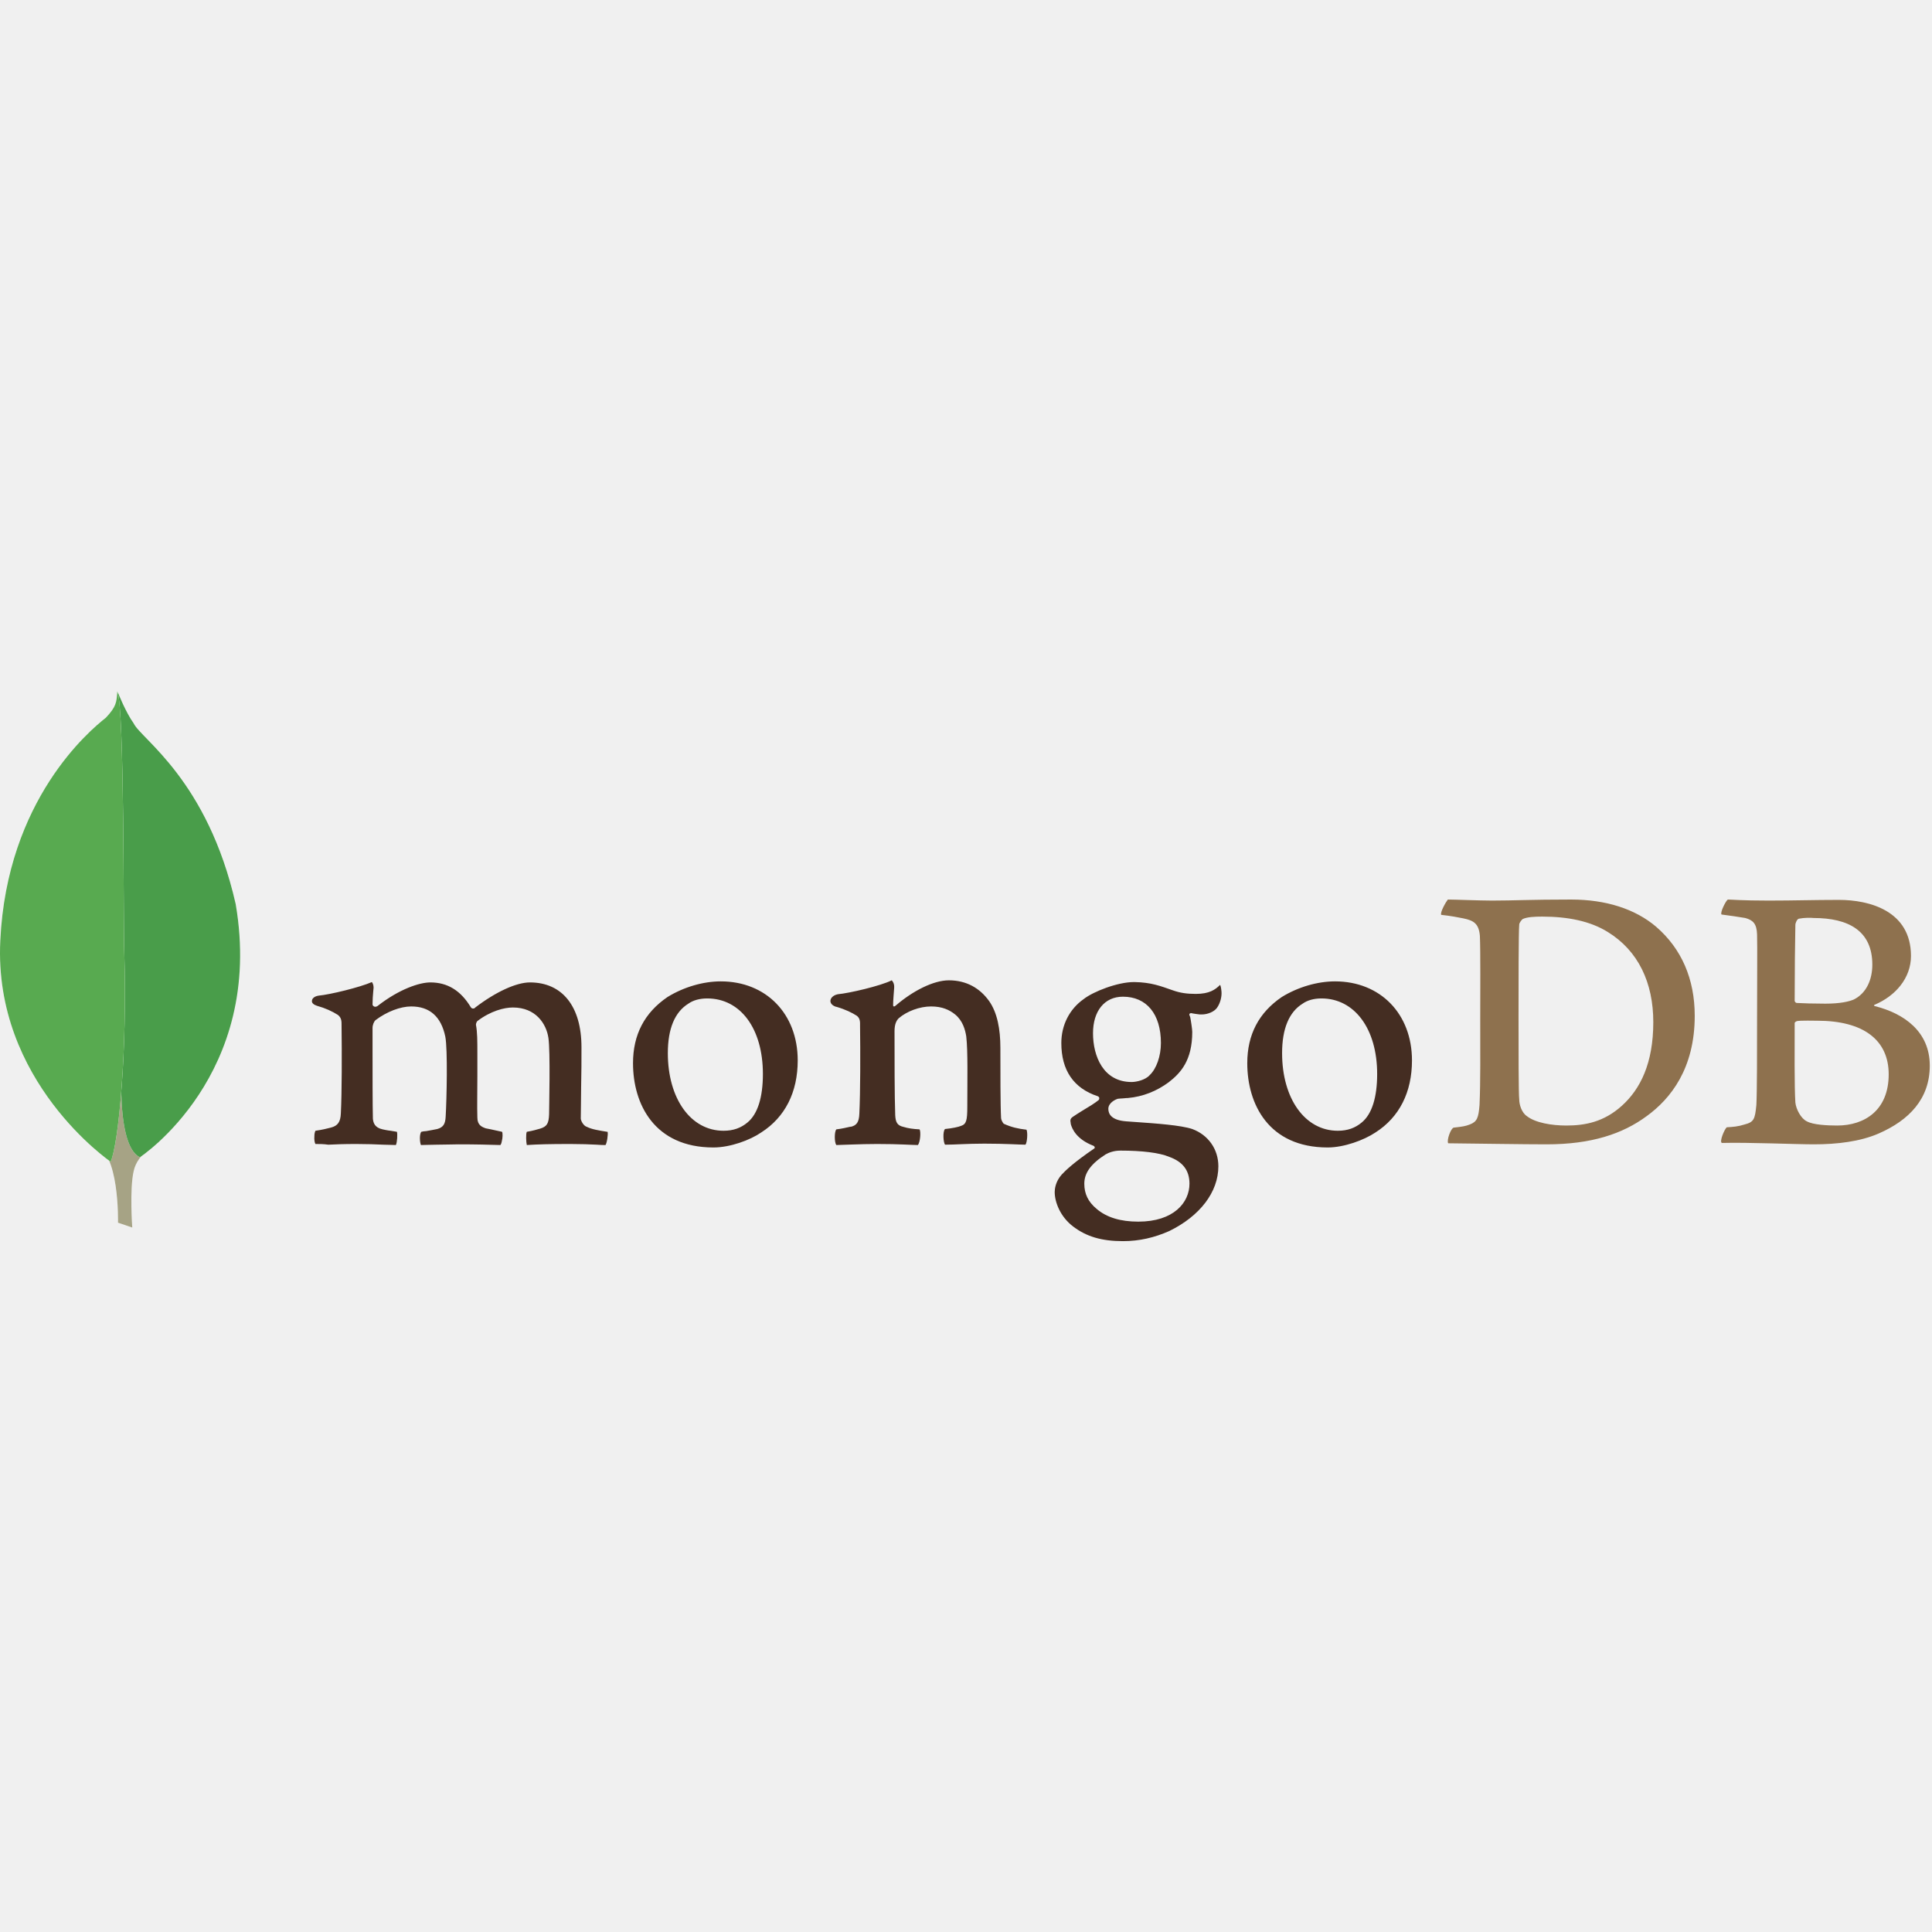
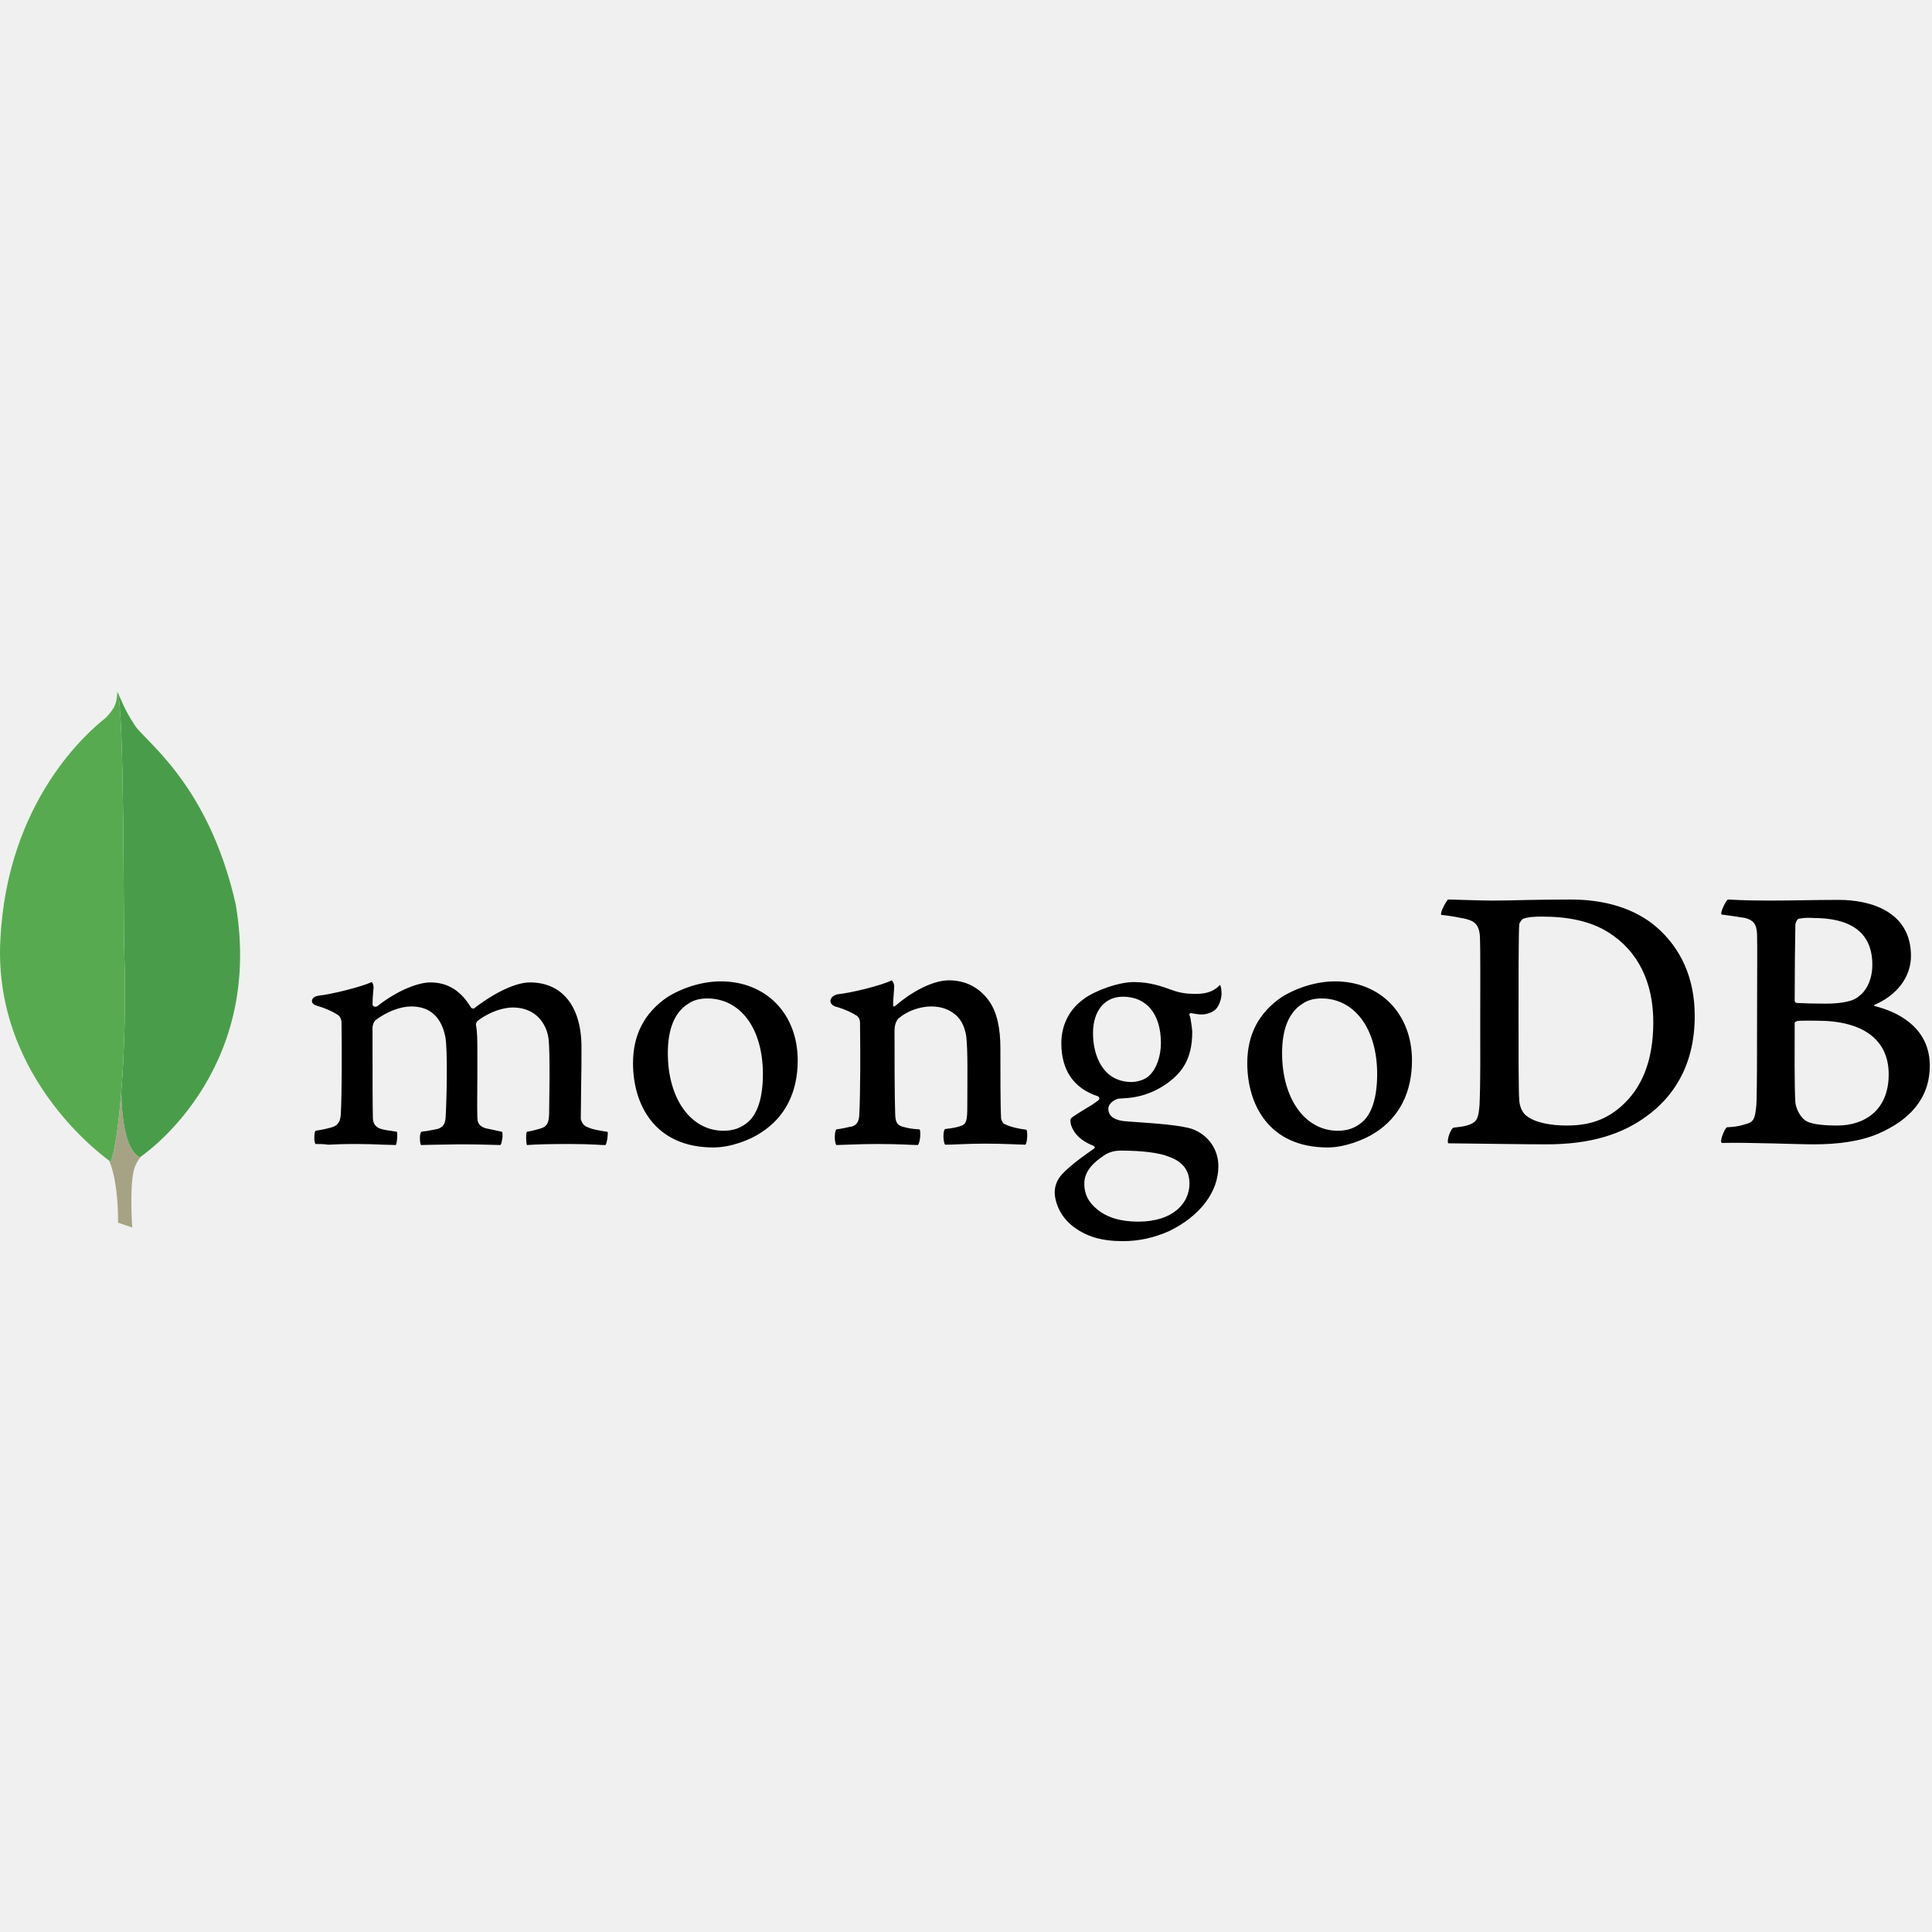
- <svg xmlns="http://www.w3.org/2000/svg" width="800px" height="800px" viewBox="0 -183 512 512" version="1.1">
-   <defs>
- 
- </defs>
-   <g stroke="none" stroke-width="1" fill="none" fill-rule="evenodd">
-     <g>
-       <path d="M476.713,60.463 C476.252,60.555 475.791,61.57 475.791,62.124 C475.699,65.815 475.607,75.597 475.607,82.241 C475.607,82.426 475.883,82.795 476.16,82.795 C477.544,82.887 480.866,82.979 483.727,82.979 C487.695,82.979 490.002,82.426 491.295,81.873 C494.616,80.211 496.185,76.612 496.185,72.644 C496.185,63.693 489.91,60.278 480.589,60.278 C479.943,60.186 478.098,60.186 476.713,60.463 L476.713,60.463 L476.713,60.463 Z M500.523,101.713 C500.523,92.577 493.786,87.501 481.605,87.501 C481.051,87.501 477.175,87.409 476.252,87.593 C475.975,87.686 475.607,87.871 475.607,88.148 C475.607,94.699 475.514,105.128 475.791,109.187 C475.975,110.941 477.268,113.433 478.837,114.171 C480.497,115.094 484.281,115.278 486.865,115.278 C494.155,115.278 500.523,111.218 500.523,101.713 L500.523,101.713 L500.523,101.713 Z M457.889,55.388 C458.811,55.388 461.58,55.664 468.685,55.664 C475.422,55.664 480.774,55.48 487.326,55.48 C495.354,55.48 506.428,58.34 506.428,70.337 C506.428,76.243 502.275,80.95 496.831,83.257 C496.555,83.349 496.555,83.533 496.831,83.625 C504.582,85.564 511.412,90.362 511.412,99.406 C511.412,108.265 505.875,113.894 497.846,117.401 C492.955,119.523 486.865,120.261 480.682,120.261 C475.975,120.261 463.333,119.708 456.32,119.893 C455.582,119.615 456.966,116.293 457.611,115.74 C459.273,115.647 460.564,115.555 462.318,115.001 C464.81,114.356 465.086,113.617 465.455,109.834 C465.64,106.604 465.64,95.16 465.64,87.04 C465.64,75.874 465.733,68.307 465.64,64.616 C465.548,61.755 464.533,60.832 462.503,60.278 C460.934,60.002 458.35,59.632 456.227,59.356 C455.765,58.894 457.334,55.756 457.889,55.388 L457.889,55.388 L457.889,55.388 Z M404.641,112.787 C406.857,114.539 411.194,115.278 415.07,115.278 C420.053,115.278 425.036,114.356 429.835,110.018 C434.726,105.589 438.14,98.76 438.14,87.871 C438.14,77.442 434.172,68.952 426.051,63.97 C421.437,61.108 415.531,59.909 408.702,59.909 C406.672,59.909 404.734,60.002 403.535,60.555 C403.257,60.74 402.612,61.57 402.612,62.031 C402.427,63.877 402.427,78.088 402.427,86.394 C402.427,94.976 402.427,106.973 402.612,108.357 C402.612,109.742 403.257,111.864 404.641,112.787 L404.641,112.787 L404.641,112.787 Z M383.693,55.388 C385.447,55.388 392.183,55.664 395.413,55.664 C401.228,55.664 405.38,55.388 416.361,55.388 C425.589,55.388 433.341,57.879 438.878,62.585 C445.614,68.399 449.122,76.428 449.122,86.209 C449.122,100.144 442.754,108.173 436.386,112.787 C430.02,117.493 421.714,120.261 409.902,120.261 C403.627,120.261 392.83,120.077 383.878,119.984 L383.786,119.984 C383.325,119.154 384.524,115.924 385.262,115.832 C387.662,115.555 388.308,115.462 389.508,115.001 C391.445,114.263 391.815,113.248 392.092,109.834 C392.368,103.466 392.276,95.807 392.276,87.132 C392.276,80.95 392.368,68.86 392.183,64.984 C391.907,61.755 390.523,60.925 387.754,60.37 C386.37,60.094 384.524,59.724 381.941,59.448 C381.571,58.801 383.232,55.941 383.693,55.388 L383.693,55.388 L383.693,55.388 Z" fill="#8E714E">
- 
- </path>
-       <path d="M272.033,116.385 C269.726,116.108 268.065,115.74 266.035,114.817 C265.758,114.632 265.296,113.71 265.296,113.34 C265.112,110.11 265.112,100.882 265.112,94.699 C265.112,89.716 264.282,85.379 262.159,82.334 C259.667,78.826 256.068,76.797 251.454,76.797 C247.394,76.797 241.949,79.565 237.427,83.441 C237.335,83.533 236.597,84.18 236.689,83.164 C236.689,82.149 236.874,80.119 236.966,78.735 C237.059,77.442 236.32,76.797 236.32,76.797 C233.367,78.273 225.062,80.211 222.016,80.488 C219.802,80.95 219.248,83.072 221.555,83.81 L221.648,83.81 C224.139,84.548 225.8,85.379 227.091,86.209 C228.014,86.948 227.922,87.963 227.922,88.794 C228.014,95.715 228.014,106.327 227.738,112.141 C227.646,114.448 227,115.278 225.339,115.647 L225.523,115.555 C224.231,115.832 223.216,116.108 221.647,116.293 C221.093,116.847 221.093,119.8 221.647,120.446 C222.662,120.446 228.014,120.169 232.445,120.169 C238.535,120.169 241.673,120.446 243.241,120.446 C243.887,119.708 244.072,116.939 243.703,116.293 C241.949,116.201 240.657,116.017 239.458,115.647 C237.797,115.278 237.335,114.448 237.242,112.51 C237.059,107.618 237.059,97.283 237.059,90.27 C237.059,88.332 237.612,87.409 238.165,86.855 C240.288,85.01 243.703,83.718 246.748,83.718 C249.701,83.718 251.639,84.641 253.115,85.841 C255.145,87.501 255.791,89.9 256.068,91.654 C256.529,95.622 256.345,103.466 256.345,110.295 C256.345,113.986 256.068,114.909 254.684,115.37 C254.038,115.647 252.377,116.017 250.439,116.201 C249.793,116.847 249.978,119.708 250.439,120.354 C253.115,120.354 256.253,120.077 260.867,120.077 C266.588,120.077 270.28,120.354 271.756,120.354 C272.217,119.8 272.402,117.124 272.033,116.385 L272.033,116.385 L272.033,116.385 Z M297.595,81.134 C292.704,81.134 289.659,84.918 289.659,90.823 C289.659,96.822 292.335,103.743 299.902,103.743 C301.194,103.743 303.594,103.189 304.7,101.897 C306.454,100.236 307.654,96.914 307.654,93.408 C307.654,85.748 303.87,81.134 297.595,81.134 L297.595,81.134 L297.595,81.134 Z M296.949,121.922 C295.104,121.922 293.811,122.476 292.981,122.938 C289.105,125.429 287.352,127.828 287.352,130.69 C287.352,133.365 288.367,135.487 290.582,137.333 C293.258,139.64 296.949,140.748 301.655,140.748 C311.068,140.748 315.221,135.672 315.221,130.69 C315.221,127.182 313.467,124.875 309.869,123.584 C307.285,122.476 302.578,121.922 296.949,121.922 L296.949,121.922 L296.949,121.922 Z M297.595,145.916 C291.966,145.916 287.905,144.716 284.399,142.04 C280.984,139.456 279.508,135.58 279.508,132.904 C279.508,132.166 279.693,130.135 281.354,128.29 C282.368,127.182 284.583,125.06 289.844,121.461 C290.028,121.369 290.12,121.277 290.12,121.092 C290.12,120.907 289.935,120.722 289.751,120.631 C285.414,118.97 284.122,116.293 283.752,114.817 L283.752,114.632 C283.661,114.078 283.476,113.525 284.307,112.971 C284.953,112.51 285.876,111.956 286.89,111.31 C288.459,110.387 290.12,109.372 291.135,108.541 C291.32,108.357 291.32,108.173 291.32,107.988 C291.32,107.803 291.135,107.618 290.951,107.527 C284.492,105.404 281.262,100.605 281.262,93.408 C281.262,88.701 283.384,84.456 287.167,81.78 C289.751,79.749 296.211,77.258 300.456,77.258 L300.733,77.258 C305.07,77.35 307.469,78.273 310.883,79.473 C312.729,80.119 314.483,80.395 316.882,80.395 C320.481,80.395 322.05,79.288 323.341,77.997 C323.434,78.181 323.619,78.643 323.711,79.842 C323.803,81.042 323.434,82.795 322.511,84.087 C321.773,85.102 320.112,85.841 318.451,85.841 L317.989,85.841 C316.328,85.656 315.59,85.471 315.59,85.471 L315.221,85.656 C315.129,85.841 315.221,86.025 315.313,86.302 L315.406,86.487 C315.59,87.317 315.959,89.808 315.959,90.455 C315.959,98.022 312.914,101.343 309.684,103.835 C306.546,106.142 302.948,107.618 298.887,107.988 C298.795,107.988 298.426,107.988 297.595,108.08 C297.134,108.08 296.488,108.173 296.395,108.173 L296.303,108.173 C295.565,108.357 293.72,109.28 293.72,110.848 C293.72,112.232 294.55,113.894 298.518,114.171 C299.348,114.263 300.179,114.263 301.102,114.356 C306.362,114.724 312.914,115.186 315.959,116.201 C320.204,117.769 322.88,121.553 322.88,126.075 C322.88,132.904 317.989,139.272 309.869,143.239 C305.901,144.993 301.932,145.916 297.595,145.916 L297.595,145.916 L297.595,145.916 Z M350.196,81.595 C348.258,81.595 346.504,82.056 345.212,82.979 C341.614,85.194 339.768,89.624 339.768,96.083 C339.768,108.173 345.858,116.663 354.533,116.663 C357.117,116.663 359.147,115.924 360.9,114.448 C363.576,112.232 364.961,107.803 364.961,101.62 C364.961,89.624 358.962,81.595 350.196,81.595 L350.196,81.595 L350.196,81.595 Z M351.857,121.092 C336.169,121.092 330.54,109.557 330.54,98.76 C330.54,91.193 333.585,85.379 339.675,81.226 C344.013,78.55 349.181,77.074 353.795,77.074 C365.791,77.074 374.189,85.656 374.189,98.022 C374.189,106.419 370.867,113.063 364.499,117.124 C361.454,119.154 356.194,121.092 351.856,121.092 L351.857,121.092 L351.857,121.092 Z M187.411,81.595 C185.473,81.595 183.72,82.056 182.427,82.979 C178.829,85.194 176.983,89.624 176.983,96.083 C176.983,108.173 183.073,116.663 191.748,116.663 C194.332,116.663 196.362,115.924 198.116,114.448 C200.791,112.232 202.176,107.803 202.176,101.62 C202.176,89.624 196.27,81.595 187.411,81.595 L187.411,81.595 L187.411,81.595 Z M189.072,121.092 C173.384,121.092 167.755,109.557 167.755,98.76 C167.755,91.193 170.8,85.379 176.89,81.226 C181.228,78.55 186.396,77.074 191.01,77.074 C203.007,77.074 211.404,85.656 211.404,98.022 C211.404,106.419 208.082,113.063 201.714,117.124 C198.761,119.154 193.501,121.092 189.072,121.092 L189.072,121.092 L189.072,121.092 Z M83.594,120.169 C83.409,119.893 83.225,119.062 83.317,118.047 C83.317,117.308 83.502,116.847 83.594,116.663 C85.532,116.385 86.547,116.108 87.654,115.832 C89.5,115.37 90.238,114.356 90.33,112.049 C90.608,106.512 90.608,95.991 90.515,88.701 L90.515,88.516 C90.515,87.686 90.515,86.67 89.5,85.932 C88.023,85.01 86.27,84.18 83.963,83.533 C83.132,83.257 82.579,82.795 82.671,82.241 C82.671,81.688 83.225,81.042 84.425,80.857 C87.47,80.58 95.406,78.643 98.543,77.258 C98.728,77.442 99.005,77.997 99.005,78.735 L98.913,79.749 C98.82,80.765 98.728,81.965 98.728,83.164 C98.728,83.533 99.097,83.81 99.466,83.81 C99.651,83.81 99.836,83.718 100.02,83.625 C105.926,79.011 111.278,77.35 114.046,77.35 C118.569,77.35 122.075,79.473 124.752,83.902 C124.936,84.18 125.121,84.271 125.398,84.271 C125.582,84.271 125.859,84.18 125.951,83.995 C131.396,79.842 136.84,77.35 140.439,77.35 C149.021,77.35 154.097,83.718 154.097,94.515 C154.097,97.56 154.097,101.528 154.005,105.128 C154.005,108.357 153.913,111.31 153.913,113.433 C153.913,113.894 154.558,115.37 155.574,115.647 C156.865,116.293 158.619,116.57 160.926,116.939 L161.018,116.939 C161.203,117.585 160.834,119.984 160.465,120.446 C159.911,120.446 159.08,120.446 158.158,120.354 C156.404,120.261 153.913,120.169 151.144,120.169 C145.423,120.169 142.47,120.261 139.608,120.446 C139.425,119.708 139.332,117.493 139.608,116.939 C141.27,116.663 142.1,116.385 143.116,116.108 C144.962,115.555 145.423,114.724 145.515,112.325 C145.515,110.572 145.884,95.622 145.33,92.023 C144.777,88.332 142.008,83.995 135.917,83.995 C133.61,83.995 130.012,84.918 126.505,87.593 C126.321,87.778 126.136,88.239 126.136,88.516 L126.136,88.609 C126.505,90.546 126.505,92.762 126.505,96.176 L126.505,102.174 C126.505,106.327 126.412,110.203 126.505,113.155 C126.505,115.186 127.705,115.647 128.72,116.017 C129.274,116.108 129.642,116.201 130.104,116.293 C130.935,116.478 131.765,116.663 133.057,116.939 C133.242,117.308 133.242,118.508 132.965,119.523 C132.872,120.077 132.687,120.354 132.596,120.446 C129.458,120.354 126.228,120.261 121.522,120.261 C120.138,120.261 117.738,120.354 115.708,120.354 C114.046,120.354 112.478,120.446 111.556,120.446 C111.463,120.261 111.278,119.615 111.278,118.6 C111.278,117.769 111.463,117.124 111.648,116.939 C112.109,116.847 112.478,116.755 112.94,116.755 C114.046,116.57 114.969,116.385 115.892,116.201 C117.461,115.74 118.015,114.909 118.107,112.879 C118.384,108.265 118.661,95.069 118.015,91.746 C116.908,86.394 113.863,83.718 108.971,83.718 C106.111,83.718 102.511,85.102 99.559,87.317 C99.097,87.686 98.728,88.609 98.728,89.439 L98.728,94.884 C98.728,101.528 98.728,109.834 98.82,113.433 C98.913,114.539 99.281,115.832 101.404,116.293 C101.866,116.385 102.604,116.57 103.527,116.663 L105.188,116.939 C105.373,117.493 105.28,119.708 104.911,120.446 C103.988,120.446 102.881,120.354 101.588,120.354 C99.651,120.261 97.159,120.169 94.391,120.169 C91.161,120.169 88.854,120.261 87.008,120.354 C85.716,120.169 84.701,120.169 83.594,120.169 L83.594,120.169 L83.594,120.169 Z" fill="#442D22">
- 
- </path>
+ <svg xmlns="http://www.w3.org/2000/svg" width="800px" height="800px" viewBox="0 -183 512 512" version="1.1" fill="#000000">
+   <g id="SVGRepo_bgCarrier" stroke-width="0" />
+   <g id="SVGRepo_tracerCarrier" stroke-linecap="round" stroke-linejoin="round" />
+   <g id="SVGRepo_iconCarrier">
+     <defs> </defs>
+     <g stroke="none" stroke-width="1" fill="none" fill-rule="evenodd">
      <g>
-         <path d="M35.053,142.317 L31.27,141.024 C31.27,141.024 31.732,121.738 24.811,120.354 C20.197,115.001 25.549,-106.659 42.159,119.615 C42.159,119.615 36.438,122.476 35.423,127.367 C34.315,132.166 35.053,142.317 35.053,142.317 L35.053,142.317 L35.053,142.317 Z" fill="#FFFFFF">
- 
- </path>
-         <path d="M35.053,142.317 L31.27,141.024 C31.27,141.024 31.732,121.738 24.811,120.354 C20.197,115.001 25.549,-106.659 42.159,119.615 C42.159,119.615 36.438,122.476 35.423,127.367 C34.315,132.166 35.053,142.317 35.053,142.317 L35.053,142.317 L35.053,142.317 Z" fill="#A6A385">
- 
- </path>
-         <path d="M37.084,123.676 C37.084,123.676 70.213,101.897 62.461,56.587 C54.987,23.643 37.36,12.846 35.423,8.693 C33.301,5.74 31.27,0.572 31.27,0.572 L32.655,92.207 C32.655,92.3 29.794,120.261 37.084,123.676" fill="#FFFFFF">
- 
- </path>
-         <path d="M37.084,123.676 C37.084,123.676 70.213,101.897 62.461,56.587 C54.987,23.643 37.36,12.846 35.423,8.693 C33.301,5.74 31.27,0.572 31.27,0.572 L32.655,92.207 C32.655,92.3 29.794,120.261 37.084,123.676" fill="#499D4A">
- 
- </path>
-         <path d="M29.333,124.875 C29.333,124.875 -1.767,103.65 0.079,66.277 C1.832,28.903 23.795,10.539 28.04,7.216 C30.809,4.264 30.901,3.156 31.086,0.203 C33.024,4.356 32.655,62.309 32.931,69.137 C33.762,95.437 31.455,119.893 29.333,124.875 L29.333,124.875 L29.333,124.875 Z" fill="#FFFFFF">
- 
- </path>
-         <path d="M29.333,124.875 C29.333,124.875 -1.767,103.65 0.079,66.277 C1.832,28.903 23.795,10.539 28.04,7.216 C30.809,4.264 30.901,3.156 31.086,0.203 C33.024,4.356 32.655,62.309 32.931,69.137 C33.762,95.437 31.455,119.893 29.333,124.875 L29.333,124.875 L29.333,124.875 Z" fill="#58AA50">
- 
- </path>
+         <path d="M476.713,60.463 C476.252,60.555 475.791,61.57 475.791,62.124 C475.699,65.815 475.607,75.597 475.607,82.241 C475.607,82.426 475.883,82.795 476.16,82.795 C477.544,82.887 480.866,82.979 483.727,82.979 C487.695,82.979 490.002,82.426 491.295,81.873 C494.616,80.211 496.185,76.612 496.185,72.644 C496.185,63.693 489.91,60.278 480.589,60.278 C479.943,60.186 478.098,60.186 476.713,60.463 L476.713,60.463 L476.713,60.463 Z M500.523,101.713 C500.523,92.577 493.786,87.501 481.605,87.501 C481.051,87.501 477.175,87.409 476.252,87.593 C475.975,87.686 475.607,87.871 475.607,88.148 C475.607,94.699 475.514,105.128 475.791,109.187 C475.975,110.941 477.268,113.433 478.837,114.171 C480.497,115.094 484.281,115.278 486.865,115.278 C494.155,115.278 500.523,111.218 500.523,101.713 L500.523,101.713 L500.523,101.713 Z M457.889,55.388 C458.811,55.388 461.58,55.664 468.685,55.664 C475.422,55.664 480.774,55.48 487.326,55.48 C495.354,55.48 506.428,58.34 506.428,70.337 C506.428,76.243 502.275,80.95 496.831,83.257 C496.555,83.349 496.555,83.533 496.831,83.625 C504.582,85.564 511.412,90.362 511.412,99.406 C511.412,108.265 505.875,113.894 497.846,117.401 C492.955,119.523 486.865,120.261 480.682,120.261 C475.975,120.261 463.333,119.708 456.32,119.893 C455.582,119.615 456.966,116.293 457.611,115.74 C459.273,115.647 460.564,115.555 462.318,115.001 C464.81,114.356 465.086,113.617 465.455,109.834 C465.64,106.604 465.64,95.16 465.64,87.04 C465.64,75.874 465.733,68.307 465.64,64.616 C465.548,61.755 464.533,60.832 462.503,60.278 C460.934,60.002 458.35,59.632 456.227,59.356 C455.765,58.894 457.334,55.756 457.889,55.388 L457.889,55.388 L457.889,55.388 Z M404.641,112.787 C406.857,114.539 411.194,115.278 415.07,115.278 C420.053,115.278 425.036,114.356 429.835,110.018 C434.726,105.589 438.14,98.76 438.14,87.871 C438.14,77.442 434.172,68.952 426.051,63.97 C421.437,61.108 415.531,59.909 408.702,59.909 C406.672,59.909 404.734,60.002 403.535,60.555 C403.257,60.74 402.612,61.57 402.612,62.031 C402.427,63.877 402.427,78.088 402.427,86.394 C402.427,94.976 402.427,106.973 402.612,108.357 C402.612,109.742 403.257,111.864 404.641,112.787 L404.641,112.787 L404.641,112.787 Z M383.693,55.388 C385.447,55.388 392.183,55.664 395.413,55.664 C401.228,55.664 405.38,55.388 416.361,55.388 C425.589,55.388 433.341,57.879 438.878,62.585 C445.614,68.399 449.122,76.428 449.122,86.209 C449.122,100.144 442.754,108.173 436.386,112.787 C430.02,117.493 421.714,120.261 409.902,120.261 C403.627,120.261 392.83,120.077 383.878,119.984 L383.786,119.984 C383.325,119.154 384.524,115.924 385.262,115.832 C387.662,115.555 388.308,115.462 389.508,115.001 C391.445,114.263 391.815,113.248 392.092,109.834 C392.368,103.466 392.276,95.807 392.276,87.132 C392.276,80.95 392.368,68.86 392.183,64.984 C391.907,61.755 390.523,60.925 387.754,60.37 C386.37,60.094 384.524,59.724 381.941,59.448 C381.571,58.801 383.232,55.941 383.693,55.388 L383.693,55.388 L383.693,55.388 Z" fill="#000000"> </path>
+         <path d="M272.033,116.385 C269.726,116.108 268.065,115.74 266.035,114.817 C265.758,114.632 265.296,113.71 265.296,113.34 C265.112,110.11 265.112,100.882 265.112,94.699 C265.112,89.716 264.282,85.379 262.159,82.334 C259.667,78.826 256.068,76.797 251.454,76.797 C247.394,76.797 241.949,79.565 237.427,83.441 C237.335,83.533 236.597,84.18 236.689,83.164 C236.689,82.149 236.874,80.119 236.966,78.735 C237.059,77.442 236.32,76.797 236.32,76.797 C233.367,78.273 225.062,80.211 222.016,80.488 C219.802,80.95 219.248,83.072 221.555,83.81 L221.648,83.81 C224.139,84.548 225.8,85.379 227.091,86.209 C228.014,86.948 227.922,87.963 227.922,88.794 C228.014,95.715 228.014,106.327 227.738,112.141 C227.646,114.448 227,115.278 225.339,115.647 L225.523,115.555 C224.231,115.832 223.216,116.108 221.647,116.293 C221.093,116.847 221.093,119.8 221.647,120.446 C222.662,120.446 228.014,120.169 232.445,120.169 C238.535,120.169 241.673,120.446 243.241,120.446 C243.887,119.708 244.072,116.939 243.703,116.293 C241.949,116.201 240.657,116.017 239.458,115.647 C237.797,115.278 237.335,114.448 237.242,112.51 C237.059,107.618 237.059,97.283 237.059,90.27 C237.059,88.332 237.612,87.409 238.165,86.855 C240.288,85.01 243.703,83.718 246.748,83.718 C249.701,83.718 251.639,84.641 253.115,85.841 C255.145,87.501 255.791,89.9 256.068,91.654 C256.529,95.622 256.345,103.466 256.345,110.295 C256.345,113.986 256.068,114.909 254.684,115.37 C254.038,115.647 252.377,116.017 250.439,116.201 C249.793,116.847 249.978,119.708 250.439,120.354 C253.115,120.354 256.253,120.077 260.867,120.077 C266.588,120.077 270.28,120.354 271.756,120.354 C272.217,119.8 272.402,117.124 272.033,116.385 L272.033,116.385 L272.033,116.385 Z M297.595,81.134 C292.704,81.134 289.659,84.918 289.659,90.823 C289.659,96.822 292.335,103.743 299.902,103.743 C301.194,103.743 303.594,103.189 304.7,101.897 C306.454,100.236 307.654,96.914 307.654,93.408 C307.654,85.748 303.87,81.134 297.595,81.134 L297.595,81.134 L297.595,81.134 Z M296.949,121.922 C295.104,121.922 293.811,122.476 292.981,122.938 C289.105,125.429 287.352,127.828 287.352,130.69 C287.352,133.365 288.367,135.487 290.582,137.333 C293.258,139.64 296.949,140.748 301.655,140.748 C311.068,140.748 315.221,135.672 315.221,130.69 C315.221,127.182 313.467,124.875 309.869,123.584 C307.285,122.476 302.578,121.922 296.949,121.922 L296.949,121.922 L296.949,121.922 Z M297.595,145.916 C291.966,145.916 287.905,144.716 284.399,142.04 C280.984,139.456 279.508,135.58 279.508,132.904 C279.508,132.166 279.693,130.135 281.354,128.29 C282.368,127.182 284.583,125.06 289.844,121.461 C290.028,121.369 290.12,121.277 290.12,121.092 C290.12,120.907 289.935,120.722 289.751,120.631 C285.414,118.97 284.122,116.293 283.752,114.817 L283.752,114.632 C283.661,114.078 283.476,113.525 284.307,112.971 C284.953,112.51 285.876,111.956 286.89,111.31 C288.459,110.387 290.12,109.372 291.135,108.541 C291.32,108.357 291.32,108.173 291.32,107.988 C291.32,107.803 291.135,107.618 290.951,107.527 C284.492,105.404 281.262,100.605 281.262,93.408 C281.262,88.701 283.384,84.456 287.167,81.78 C289.751,79.749 296.211,77.258 300.456,77.258 L300.733,77.258 C305.07,77.35 307.469,78.273 310.883,79.473 C312.729,80.119 314.483,80.395 316.882,80.395 C320.481,80.395 322.05,79.288 323.341,77.997 C323.434,78.181 323.619,78.643 323.711,79.842 C323.803,81.042 323.434,82.795 322.511,84.087 C321.773,85.102 320.112,85.841 318.451,85.841 L317.989,85.841 C316.328,85.656 315.59,85.471 315.59,85.471 L315.221,85.656 C315.129,85.841 315.221,86.025 315.313,86.302 L315.406,86.487 C315.59,87.317 315.959,89.808 315.959,90.455 C315.959,98.022 312.914,101.343 309.684,103.835 C306.546,106.142 302.948,107.618 298.887,107.988 C298.795,107.988 298.426,107.988 297.595,108.08 C297.134,108.08 296.488,108.173 296.395,108.173 L296.303,108.173 C295.565,108.357 293.72,109.28 293.72,110.848 C293.72,112.232 294.55,113.894 298.518,114.171 C299.348,114.263 300.179,114.263 301.102,114.356 C306.362,114.724 312.914,115.186 315.959,116.201 C320.204,117.769 322.88,121.553 322.88,126.075 C322.88,132.904 317.989,139.272 309.869,143.239 C305.901,144.993 301.932,145.916 297.595,145.916 L297.595,145.916 L297.595,145.916 Z M350.196,81.595 C348.258,81.595 346.504,82.056 345.212,82.979 C341.614,85.194 339.768,89.624 339.768,96.083 C339.768,108.173 345.858,116.663 354.533,116.663 C357.117,116.663 359.147,115.924 360.9,114.448 C363.576,112.232 364.961,107.803 364.961,101.62 C364.961,89.624 358.962,81.595 350.196,81.595 L350.196,81.595 L350.196,81.595 Z M351.857,121.092 C336.169,121.092 330.54,109.557 330.54,98.76 C330.54,91.193 333.585,85.379 339.675,81.226 C344.013,78.55 349.181,77.074 353.795,77.074 C365.791,77.074 374.189,85.656 374.189,98.022 C374.189,106.419 370.867,113.063 364.499,117.124 C361.454,119.154 356.194,121.092 351.856,121.092 L351.857,121.092 L351.857,121.092 Z M187.411,81.595 C185.473,81.595 183.72,82.056 182.427,82.979 C178.829,85.194 176.983,89.624 176.983,96.083 C176.983,108.173 183.073,116.663 191.748,116.663 C194.332,116.663 196.362,115.924 198.116,114.448 C200.791,112.232 202.176,107.803 202.176,101.62 C202.176,89.624 196.27,81.595 187.411,81.595 L187.411,81.595 L187.411,81.595 Z M189.072,121.092 C173.384,121.092 167.755,109.557 167.755,98.76 C167.755,91.193 170.8,85.379 176.89,81.226 C181.228,78.55 186.396,77.074 191.01,77.074 C203.007,77.074 211.404,85.656 211.404,98.022 C211.404,106.419 208.082,113.063 201.714,117.124 C198.761,119.154 193.501,121.092 189.072,121.092 L189.072,121.092 L189.072,121.092 Z M83.594,120.169 C83.409,119.893 83.225,119.062 83.317,118.047 C83.317,117.308 83.502,116.847 83.594,116.663 C85.532,116.385 86.547,116.108 87.654,115.832 C89.5,115.37 90.238,114.356 90.33,112.049 C90.608,106.512 90.608,95.991 90.515,88.701 L90.515,88.516 C90.515,87.686 90.515,86.67 89.5,85.932 C88.023,85.01 86.27,84.18 83.963,83.533 C83.132,83.257 82.579,82.795 82.671,82.241 C82.671,81.688 83.225,81.042 84.425,80.857 C87.47,80.58 95.406,78.643 98.543,77.258 C98.728,77.442 99.005,77.997 99.005,78.735 L98.913,79.749 C98.82,80.765 98.728,81.965 98.728,83.164 C98.728,83.533 99.097,83.81 99.466,83.81 C99.651,83.81 99.836,83.718 100.02,83.625 C105.926,79.011 111.278,77.35 114.046,77.35 C118.569,77.35 122.075,79.473 124.752,83.902 C124.936,84.18 125.121,84.271 125.398,84.271 C125.582,84.271 125.859,84.18 125.951,83.995 C131.396,79.842 136.84,77.35 140.439,77.35 C149.021,77.35 154.097,83.718 154.097,94.515 C154.097,97.56 154.097,101.528 154.005,105.128 C154.005,108.357 153.913,111.31 153.913,113.433 C153.913,113.894 154.558,115.37 155.574,115.647 C156.865,116.293 158.619,116.57 160.926,116.939 L161.018,116.939 C161.203,117.585 160.834,119.984 160.465,120.446 C159.911,120.446 159.08,120.446 158.158,120.354 C156.404,120.261 153.913,120.169 151.144,120.169 C145.423,120.169 142.47,120.261 139.608,120.446 C139.425,119.708 139.332,117.493 139.608,116.939 C141.27,116.663 142.1,116.385 143.116,116.108 C144.962,115.555 145.423,114.724 145.515,112.325 C145.515,110.572 145.884,95.622 145.33,92.023 C144.777,88.332 142.008,83.995 135.917,83.995 C133.61,83.995 130.012,84.918 126.505,87.593 C126.321,87.778 126.136,88.239 126.136,88.516 L126.136,88.609 C126.505,90.546 126.505,92.762 126.505,96.176 L126.505,102.174 C126.505,106.327 126.412,110.203 126.505,113.155 C126.505,115.186 127.705,115.647 128.72,116.017 C129.274,116.108 129.642,116.201 130.104,116.293 C130.935,116.478 131.765,116.663 133.057,116.939 C133.242,117.308 133.242,118.508 132.965,119.523 C132.872,120.077 132.687,120.354 132.596,120.446 C129.458,120.354 126.228,120.261 121.522,120.261 C120.138,120.261 117.738,120.354 115.708,120.354 C114.046,120.354 112.478,120.446 111.556,120.446 C111.463,120.261 111.278,119.615 111.278,118.6 C111.278,117.769 111.463,117.124 111.648,116.939 C112.109,116.847 112.478,116.755 112.94,116.755 C114.046,116.57 114.969,116.385 115.892,116.201 C117.461,115.74 118.015,114.909 118.107,112.879 C118.384,108.265 118.661,95.069 118.015,91.746 C116.908,86.394 113.863,83.718 108.971,83.718 C106.111,83.718 102.511,85.102 99.559,87.317 C99.097,87.686 98.728,88.609 98.728,89.439 L98.728,94.884 C98.728,101.528 98.728,109.834 98.82,113.433 C98.913,114.539 99.281,115.832 101.404,116.293 C101.866,116.385 102.604,116.57 103.527,116.663 L105.188,116.939 C105.373,117.493 105.28,119.708 104.911,120.446 C103.988,120.446 102.881,120.354 101.588,120.354 C99.651,120.261 97.159,120.169 94.391,120.169 C91.161,120.169 88.854,120.261 87.008,120.354 C85.716,120.169 84.701,120.169 83.594,120.169 L83.594,120.169 L83.594,120.169 Z" fill="#000000"> </path>
+         <g>
+           <path d="M35.053,142.317 L31.27,141.024 C31.27,141.024 31.732,121.738 24.811,120.354 C20.197,115.001 25.549,-106.659 42.159,119.615 C42.159,119.615 36.438,122.476 35.423,127.367 C34.315,132.166 35.053,142.317 35.053,142.317 L35.053,142.317 L35.053,142.317 Z" fill="#FFFFFF"> </path>
+           <path d="M35.053,142.317 L31.27,141.024 C31.27,141.024 31.732,121.738 24.811,120.354 C20.197,115.001 25.549,-106.659 42.159,119.615 C42.159,119.615 36.438,122.476 35.423,127.367 C34.315,132.166 35.053,142.317 35.053,142.317 L35.053,142.317 L35.053,142.317 Z" fill="#A6A385"> </path>
+           <path d="M37.084,123.676 C37.084,123.676 70.213,101.897 62.461,56.587 C54.987,23.643 37.36,12.846 35.423,8.693 C33.301,5.74 31.27,0.572 31.27,0.572 L32.655,92.207 C32.655,92.3 29.794,120.261 37.084,123.676" fill="#FFFFFF"> </path>
+           <path d="M37.084,123.676 C37.084,123.676 70.213,101.897 62.461,56.587 C54.987,23.643 37.36,12.846 35.423,8.693 C33.301,5.74 31.27,0.572 31.27,0.572 L32.655,92.207 C32.655,92.3 29.794,120.261 37.084,123.676" fill="#499D4A"> </path>
+           <path d="M29.333,124.875 C29.333,124.875 -1.767,103.65 0.079,66.277 C1.832,28.903 23.795,10.539 28.04,7.216 C30.809,4.264 30.901,3.156 31.086,0.203 C33.024,4.356 32.655,62.309 32.931,69.137 C33.762,95.437 31.455,119.893 29.333,124.875 L29.333,124.875 L29.333,124.875 Z" fill="#FFFFFF"> </path>
+           <path d="M29.333,124.875 C29.333,124.875 -1.767,103.65 0.079,66.277 C1.832,28.903 23.795,10.539 28.04,7.216 C30.809,4.264 30.901,3.156 31.086,0.203 C33.024,4.356 32.655,62.309 32.931,69.137 C33.762,95.437 31.455,119.893 29.333,124.875 L29.333,124.875 L29.333,124.875 Z" fill="#58AA50"> </path>
+         </g>
      </g>
    </g>
  </g>
</svg>
